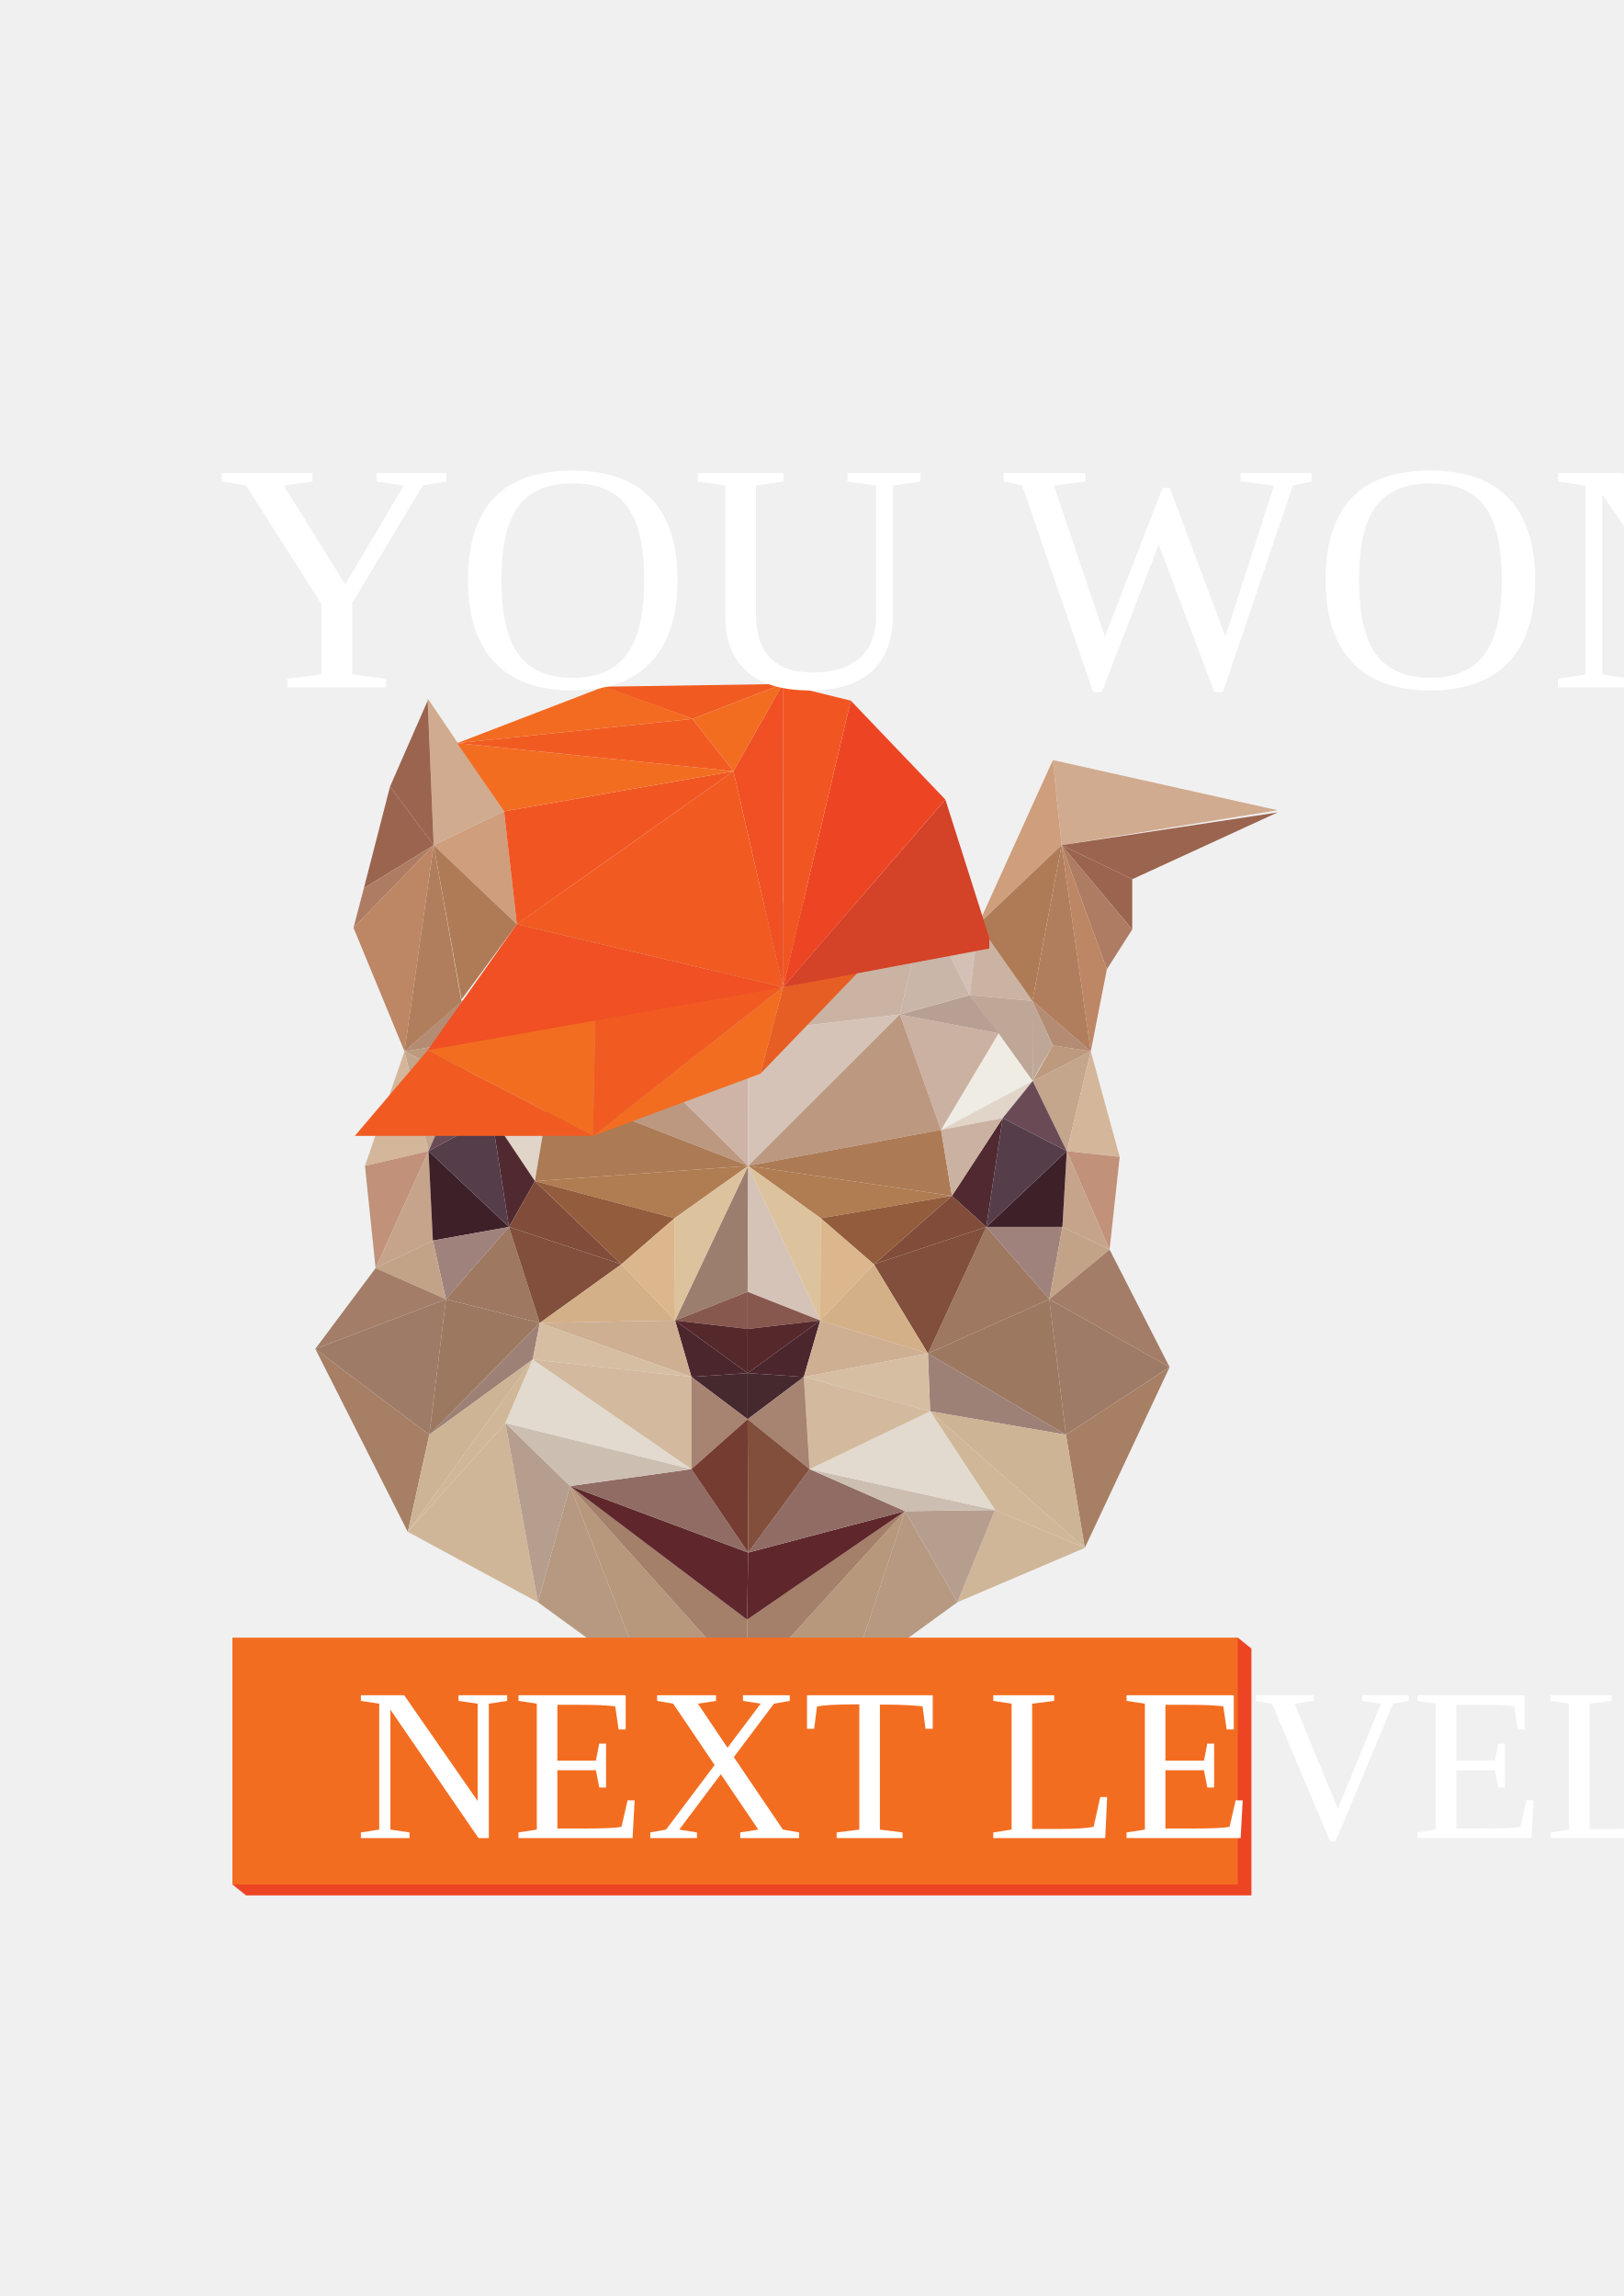
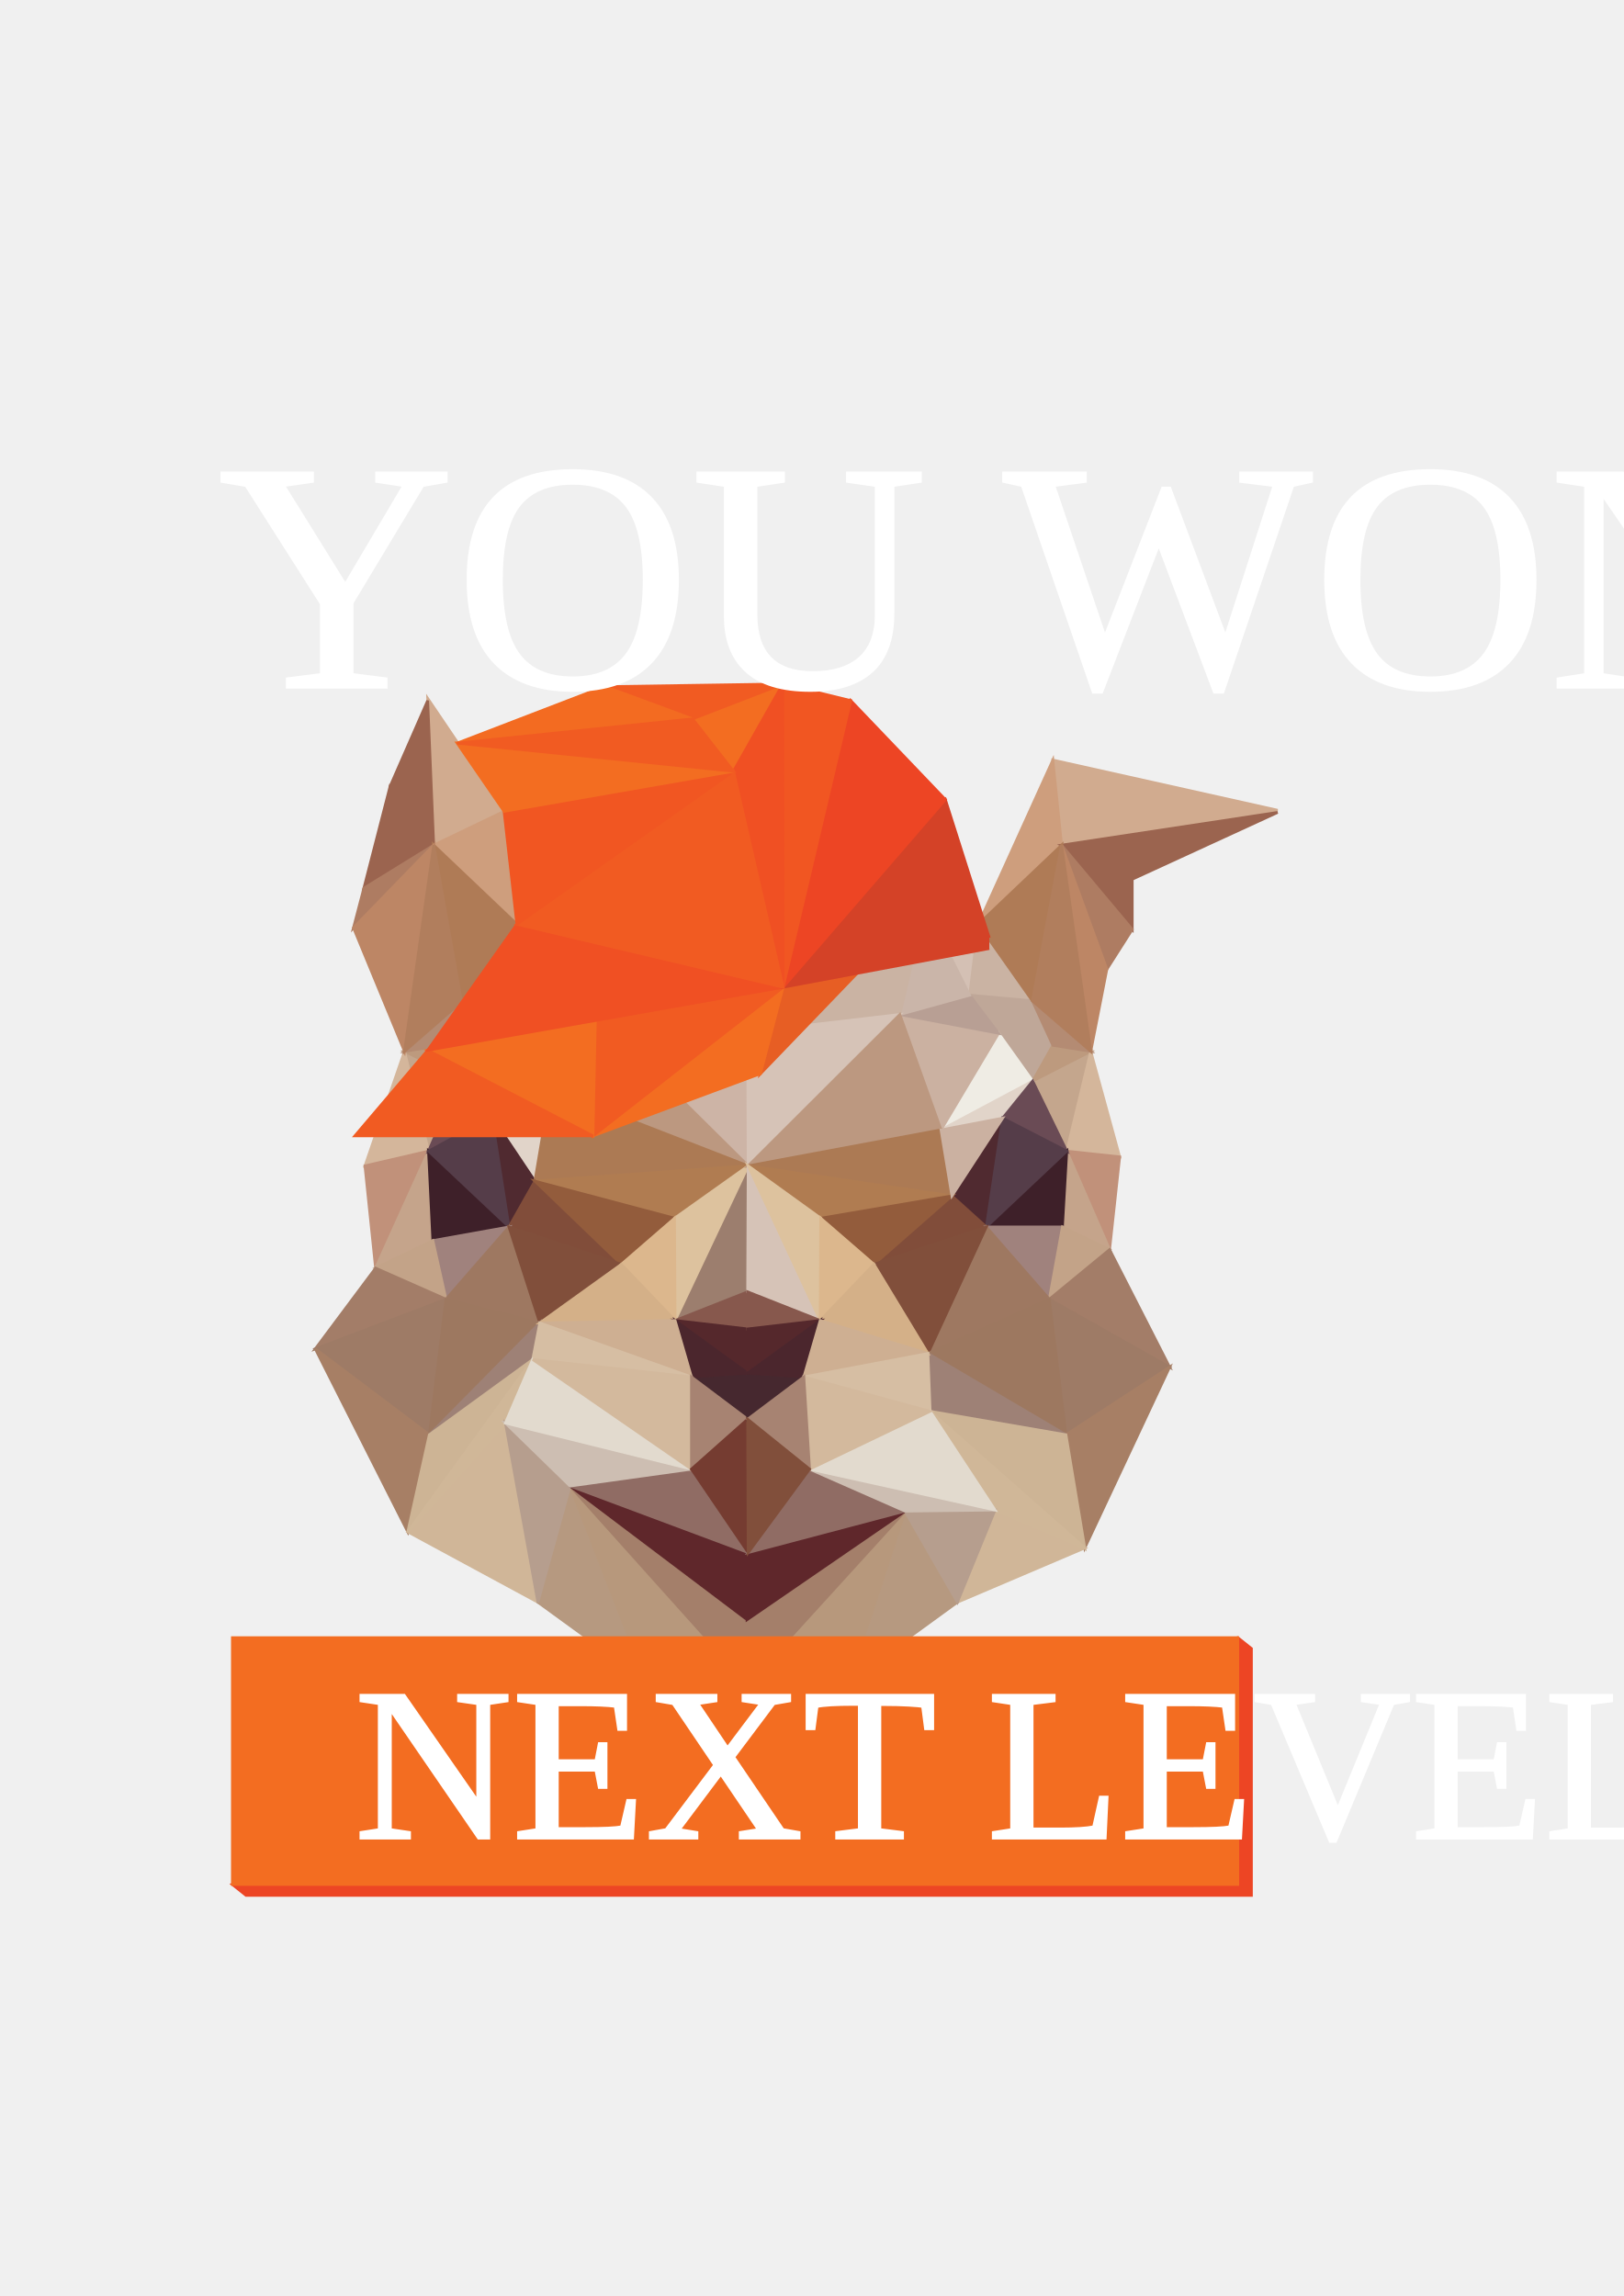
<svg xmlns="http://www.w3.org/2000/svg" width="100%" height="100%" viewBox="0 0 595.3 841.9">
-   <path fill-rule="evenodd" clip-rule="evenodd" fill="#E2CAB4" d="M187.5 316.7l2 22.2 19.5-6.6z" />
-   <path fill-rule="evenodd" clip-rule="evenodd" fill="#C5B1A7" d="M242.2 328.4l31.9 50.1v-45.4z" />
-   <path fill-rule="evenodd" clip-rule="evenodd" fill="#E0CCC0" d="M242.2 328.4l-33.2 3.9 65.1 46.2z" />
-   <path fill-rule="evenodd" clip-rule="evenodd" fill="#D4C0B4" d="M189.5 338.9l3.2 26 16.3-32.6z" />
-   <path fill-rule="evenodd" clip-rule="evenodd" fill="#CAB3A3" d="M189.5 338.9L170 367.3l22.7-2.4z" />
-   <path fill-rule="evenodd" clip-rule="evenodd" fill="#BFA798" d="M170 367.3l-1.3 28.2 24-30.6z" />
-   <path fill-rule="evenodd" clip-rule="evenodd" fill="#BFA798" d="M168.7 395.6c0-.1 0-.1 0 0 0-.1 0-.1 0 0zm-6.5-12.3s5 8.6 6.5 12.2l1.3-28.2-7.8 16zm6.7 12.6s0-.1-.1-.1c0 0 0 .1.1.1z" />
-   <path fill-rule="evenodd" clip-rule="evenodd" fill="#C4A68D" d="M148.3 385.5l8.8 36.6 11.6-26.6z" />
-   <path fill-rule="evenodd" clip-rule="evenodd" fill="#BD9A7E" d="M162.2 383.3l-13.9 2.2 20.4 10z" />
-   <path fill-rule="evenodd" clip-rule="evenodd" fill="#D4B69B" d="M148.3 385.5l-14.5 42 23.3-5.4z" />
-   <path fill-rule="evenodd" clip-rule="evenodd" fill="#C1917A" d="M133.8 427.5l3.9 37.5 19.4-42.9z" />
-   <path fill-rule="evenodd" clip-rule="evenodd" fill="#C5A48B" d="M157.1 422.1L137.7 465l21-10.1z" />
-   <path fill-rule="evenodd" clip-rule="evenodd" fill="#EFECE4" d="M182.1 378.9l-13.4 16.6 33.1 3.8z" />
-   <path fill-rule="evenodd" clip-rule="evenodd" fill="#E1D4C9" d="M168.7 395.5l27.4 37.6 5.7-33.8z" />
-   <path fill-rule="evenodd" clip-rule="evenodd" fill="#502A30" d="M180.3 409.5l6.3 40.4 9.5-16.8z" />
-   <path fill-rule="evenodd" clip-rule="evenodd" fill="#6A4B55" d="M168.7 395.5l-11.6 26.6 23.2-12.6z" />
-   <path fill-rule="evenodd" clip-rule="evenodd" fill="#3E2029" d="M157.1 422.1l1.6 32.8 27.9-5z" />
-   <path fill-rule="evenodd" clip-rule="evenodd" fill="#553D49" d="M180.3 409.5l-23.2 12.6 29.5 27.8z" />
-   <path fill-rule="evenodd" clip-rule="evenodd" fill="#CBB1A1" d="M182.1 378.9l19.7 20.4 16.5-27.3z" />
-   <path fill-rule="evenodd" clip-rule="evenodd" fill="#B89F94" d="M192.7 364.9l-10.6 14 36.2-6.9z" />
-   <path fill-rule="evenodd" clip-rule="evenodd" fill="#CAB5A9" d="M209 332.3l-16.3 32.6 25.6 7.1z" />
-   <path fill-rule="evenodd" clip-rule="evenodd" fill="#D6C3B7" d="M209 332.3l9.3 39.7 55.8 6.5z" />
-   <path fill-rule="evenodd" clip-rule="evenodd" fill="#CDB4A6" d="M274.1 378.5l-55.8-6.5 56 55.5z" />
-   <path fill-rule="evenodd" clip-rule="evenodd" fill="#BC9880" d="M218.3 372l-16.5 27.3 72.5 28.2z" />
-   <path fill-rule="evenodd" clip-rule="evenodd" fill="#AC7A54" d="M201.8 399.3l-5.7 33.8 78.2-5.6z" />
-   <path fill-rule="evenodd" clip-rule="evenodd" fill="#814D3A" d="M196.1 433.1l-9.5 16.8 41.2 13.7z" />
-   <path fill-rule="evenodd" clip-rule="evenodd" fill="#B07C51" d="M196.1 433.1l51.2 13.6 27-19.2z" />
-   <path fill-rule="evenodd" clip-rule="evenodd" fill="#935C3C" d="M196.1 433.1l31.7 30.5 19.5-16.9z" />
-   <path fill-rule="evenodd" clip-rule="evenodd" fill="#A0827D" d="M158.7 454.9l4.8 21.5 23.1-26.5z" />
-   <path fill-rule="evenodd" clip-rule="evenodd" fill="#C3A388" d="M158.7 454.9l-21 10.1 25.8 11.4z" />
-   <path fill-rule="evenodd" clip-rule="evenodd" fill="#A37D68" d="M137.7 465l-22.1 29.6 47.9-18.2z" />
-   <path fill-rule="evenodd" clip-rule="evenodd" fill="#9E7861" d="M186.6 449.9l-23.1 26.5 34.4 8.7z" />
-   <path fill-rule="evenodd" clip-rule="evenodd" fill="#814F3B" d="M186.6 449.9l11.3 35.2 29.9-21.5z" />
-   <path fill-rule="evenodd" clip-rule="evenodd" fill="#9E7B66" d="M115.6 494.6l41.8 31.5 6.1-49.7z" />
-   <path fill-rule="evenodd" clip-rule="evenodd" fill="#9D7860" d="M163.5 476.4l-6.1 49.7 40.5-41z" />
-   <path fill-rule="evenodd" clip-rule="evenodd" fill="#A77F65" d="M115.6 494.6l33.9 67.1 7.9-35.6z" />
-   <path fill-rule="evenodd" clip-rule="evenodd" fill="#9E8176" d="M157.4 526.1l37.9-27.6 2.6-13.4z" />
-   <path fill-rule="evenodd" clip-rule="evenodd" fill="#CDB495" d="M157.4 526.1l-7.9 35.6 45.8-63.2z" />
-   <path fill-rule="evenodd" clip-rule="evenodd" fill="#D0B698" d="M185.3 521.8l-35.8 39.9 47.7 25.8z" />
-   <path fill-rule="evenodd" clip-rule="evenodd" fill="#D0B798" d="M149.5 561.7l35.8-39.9 10-23.3z" />
-   <path fill-rule="evenodd" clip-rule="evenodd" fill="#B69980" d="M209 544.9l-11.8 42.6 39.6 28.8z" />
-   <path fill-rule="evenodd" clip-rule="evenodd" fill="#B7987C" d="M209 544.9l27.8 71.4 37.3 1.2z" />
-   <path fill-rule="evenodd" clip-rule="evenodd" fill="#A47F6A" d="M273.9 593.9l-64.9-49 65.1 72.6z" />
-   <path fill-rule="evenodd" clip-rule="evenodd" fill="#B69E8E" d="M185.3 521.8l11.9 65.7 11.8-42.6z" />
-   <path fill-rule="evenodd" clip-rule="evenodd" fill="#9C7E6E" d="M247.5 484.2l26.6-10.5.2-46.2z" />
-   <path fill-rule="evenodd" clip-rule="evenodd" fill="#DDC29E" d="M247.3 446.7l.2 37.5 26.8-56.7z" />
-   <path fill-rule="evenodd" clip-rule="evenodd" fill="#DCB78D" d="M247.3 446.7l-19.5 16.9 19.7 20.6z" />
-   <path fill-rule="evenodd" clip-rule="evenodd" fill="#D4B088" d="M227.8 463.6l-29.9 21.5 49.6-.9z" />
-   <path fill-rule="evenodd" clip-rule="evenodd" fill="#87584D" d="M247.5 484.2l26.6 3.1v-13.6z" />
-   <path fill-rule="evenodd" clip-rule="evenodd" fill="#55282C" d="M247.5 484.2l26.6 19.3v-16.2z" />
-   <path fill-rule="evenodd" clip-rule="evenodd" fill="#46282F" d="M253.5 504.9l20.6 15.5v-16.9z" />
-   <path fill-rule="evenodd" clip-rule="evenodd" fill="#4B262D" d="M247.5 484.2l6 20.7 20.6-1.4z" />
-   <path fill-rule="evenodd" clip-rule="evenodd" fill="#CEAF92" d="M247.5 484.2l-49.6.9 55.6 19.8z" />
-   <path fill-rule="evenodd" clip-rule="evenodd" fill="#D6BEA3" d="M197.9 485.1l-2.6 13.4 58.2 6.4z" />
-   <path fill-rule="evenodd" clip-rule="evenodd" fill="#5F272B" d="M209 544.9l64.9 49 .4-24.6z" />
-   <path fill-rule="evenodd" clip-rule="evenodd" fill="#906C64" d="M253.5 538.7l-44.5 6.2 65.3 24.4z" />
-   <path fill-rule="evenodd" clip-rule="evenodd" fill="#CDBEB2" d="M185.3 521.8l23.7 23.1 44.5-6.2z" />
-   <path fill-rule="evenodd" clip-rule="evenodd" fill="#E2DACE" d="M195.3 498.5l-10 23.3 68.2 16.9z" />
-   <path fill-rule="evenodd" clip-rule="evenodd" fill="#D3B99D" d="M195.3 498.5l58.2 40.2v-33.8z" />
-   <path fill-rule="evenodd" clip-rule="evenodd" fill="#A78372" d="M253.5 504.9v33.8l20.6-18.3z" />
-   <path fill-rule="evenodd" clip-rule="evenodd" fill="#753C31" d="M274.1 520.4l-20.6 18.3 20.8 30.6z" />
-   <path fill-rule="evenodd" clip-rule="evenodd" fill="#D1AB8F" d="M156.8 256.1l2.2 53.8 25.8-12.4z" />
-   <path fill-rule="evenodd" clip-rule="evenodd" fill="#CE9E7D" d="M184.8 297.5L159 309.9l30.5 29z" />
-   <path fill-rule="evenodd" clip-rule="evenodd" fill="#9B644F" d="M156.8 256.9L143 288.4l16 21.5z" />
-   <path fill-rule="evenodd" clip-rule="evenodd" fill="#9B644F" d="M143 288.4l-9.6 37.3 25.6-15.8z" />
-   <path fill-rule="evenodd" clip-rule="evenodd" fill="#AE7C62" d="M133.4 325.7l-3.8 14.5 29.4-30.3z" />
-   <path fill-rule="evenodd" clip-rule="evenodd" fill="#AF7B56" d="M159 309.9l10.2 56.6 20.3-27.6z" />
-   <path fill-rule="evenodd" clip-rule="evenodd" fill="#B48B73" d="M148.3 385.5l13.9-2.2 7.8-16.8z" />
-   <path fill-rule="evenodd" clip-rule="evenodd" fill="#BD8665" d="M129.6 340.2l18.7 45.3 10.7-75.6z" />
-   <path fill-rule="evenodd" clip-rule="evenodd" fill="#B17E5D" d="M159 309.9l-10.7 75.6 20.9-18.2z" />
+   <path fill-rule="evenodd" clip-rule="evenodd" fill="#E2CAB4" stroke-width="1" stroke="#E2CAB4" d="M187.5 316.7l2 22.2 19.5-6.6z" />
+   <path fill-rule="evenodd" clip-rule="evenodd" fill="#C5B1A7" stroke-width="1" stroke="#C5B1A7" d="M242.2 328.4l31.9 50.1v-45.4z" />
+   <path fill-rule="evenodd" clip-rule="evenodd" fill="#E0CCC0" stroke-width="1" stroke="#E0CCC0" d="M242.2 328.4l-33.2 3.9 65.1 46.2z" />
+   <path fill-rule="evenodd" clip-rule="evenodd" fill="#D4C0B4" stroke-width="1" stroke="#D4C0B4" d="M189.5 338.9l3.2 26 16.3-32.6z" />
+   <path fill-rule="evenodd" clip-rule="evenodd" fill="#CAB3A3" stroke-width="1" stroke="#CAB3A3" d="M189.5 338.9L170 367.3l22.7-2.4z" />
+   <path fill-rule="evenodd" clip-rule="evenodd" fill="#BFA798" stroke-width="1" stroke="#BFA798" d="M170 367.3l-1.3 28.2 24-30.6z" />
+   <path fill-rule="evenodd" clip-rule="evenodd" fill="#BFA798" stroke-width="1" stroke="#BFA798" d="M168.7 395.6c0-.1 0-.1 0 0 0-.1 0-.1 0 0zm-6.5-12.3s5 8.6 6.5 12.2l1.3-28.2-7.8 16zm6.7 12.6s0-.1-.1-.1c0 0 0 .1.1.1z" />
+   <path fill-rule="evenodd" clip-rule="evenodd" fill="#C4A68D" stroke-width="1" stroke="#C4A68D" d="M148.3 385.5l8.8 36.6 11.6-26.6z" />
+   <path fill-rule="evenodd" clip-rule="evenodd" fill="#BD9A7E" stroke-width="1" stroke="#BD9A7E" d="M162.2 383.3l-13.9 2.2 20.4 10z" />
+   <path fill-rule="evenodd" clip-rule="evenodd" fill="#D4B69B" stroke-width="1" stroke="#D4B69B" d="M148.3 385.5l-14.5 42 23.3-5.4z" />
+   <path fill-rule="evenodd" clip-rule="evenodd" fill="#C1917A" stroke-width="1" stroke="#C1917A" d="M133.8 427.5l3.9 37.5 19.4-42.9z" />
+   <path fill-rule="evenodd" clip-rule="evenodd" fill="#C5A48B" stroke-width="1" stroke="#C5A48B" d="M157.1 422.1L137.7 465l21-10.1z" />
+   <path fill-rule="evenodd" clip-rule="evenodd" fill="#EFECE4" stroke-width="1" stroke="#EFECE4" d="M182.1 378.9l-13.4 16.6 33.1 3.8z" />
+   <path fill-rule="evenodd" clip-rule="evenodd" fill="#E1D4C9" stroke-width="1" stroke="#E1D4C9" d="M168.7 395.5l27.4 37.6 5.7-33.8z" />
+   <path fill-rule="evenodd" clip-rule="evenodd" fill="#502A30" stroke-width="1" stroke="#502A30" d="M180.3 409.5l6.3 40.4 9.5-16.8z" />
+   <path fill-rule="evenodd" clip-rule="evenodd" fill="#6A4B55" stroke-width="1" stroke="#6A4B55" d="M168.7 395.5l-11.6 26.6 23.2-12.6z" />
+   <path fill-rule="evenodd" clip-rule="evenodd" fill="#3E2029" stroke-width="1" stroke="#3E2029" d="M157.1 422.1l1.6 32.8 27.9-5z" />
+   <path fill-rule="evenodd" clip-rule="evenodd" fill="#553D49" stroke-width="1" stroke="#553D49" d="M180.3 409.5l-23.2 12.6 29.5 27.8z" />
+   <path fill-rule="evenodd" clip-rule="evenodd" fill="#CBB1A1" stroke-width="1" stroke="#CBB1A1" d="M182.1 378.9l19.7 20.4 16.5-27.3z" />
+   <path fill-rule="evenodd" clip-rule="evenodd" fill="#B89F94" stroke-width="1" stroke="#B89F94" d="M192.7 364.9l-10.6 14 36.2-6.9z" />
+   <path fill-rule="evenodd" clip-rule="evenodd" fill="#CAB5A9" stroke-width="1" stroke="#CAB5A9" d="M209 332.3l-16.3 32.6 25.6 7.1z" />
+   <path fill-rule="evenodd" clip-rule="evenodd" fill="#D6C3B7" stroke-width="1" stroke="#D6C3B7" d="M209 332.3l9.3 39.7 55.8 6.5z" />
+   <path fill-rule="evenodd" clip-rule="evenodd" fill="#CDB4A6" stroke-width="1" stroke="#CDB4A6" d="M274.1 378.5l-55.8-6.5 56 55.5z" />
+   <path fill-rule="evenodd" clip-rule="evenodd" fill="#BC9880" stroke-width="1" stroke="#BC9880" d="M218.3 372l-16.5 27.3 72.5 28.2z" />
+   <path fill-rule="evenodd" clip-rule="evenodd" fill="#AC7A54" stroke-width="1" stroke="#AC7A54" d="M201.8 399.3l-5.7 33.8 78.2-5.6z" />
+   <path fill-rule="evenodd" clip-rule="evenodd" fill="#814D3A" stroke-width="1" stroke="#814D3A" d="M196.1 433.1l-9.5 16.8 41.2 13.7z" />
+   <path fill-rule="evenodd" clip-rule="evenodd" fill="#B07C51" stroke-width="1" stroke="#B07C51" d="M196.1 433.1l51.2 13.6 27-19.2z" />
+   <path fill-rule="evenodd" clip-rule="evenodd" fill="#935C3C" stroke-width="1" stroke="#935C3C" d="M196.1 433.1l31.7 30.5 19.5-16.9z" />
+   <path fill-rule="evenodd" clip-rule="evenodd" fill="#A0827D" stroke-width="1" stroke="#A0827D" d="M158.7 454.9l4.8 21.5 23.1-26.5z" />
+   <path fill-rule="evenodd" clip-rule="evenodd" fill="#C3A388" stroke-width="1" stroke="#C3A388" d="M158.7 454.9l-21 10.1 25.8 11.4z" />
+   <path fill-rule="evenodd" clip-rule="evenodd" fill="#A37D68" stroke-width="1" stroke="#A37D68" d="M137.7 465l-22.1 29.6 47.9-18.2z" />
+   <path fill-rule="evenodd" clip-rule="evenodd" fill="#9E7861" stroke-width="1" stroke="#9E7861" d="M186.6 449.9l-23.1 26.5 34.4 8.7z" />
+   <path fill-rule="evenodd" clip-rule="evenodd" fill="#814F3B" stroke-width="1" stroke="#814F3B" d="M186.6 449.9l11.3 35.2 29.9-21.5z" />
+   <path fill-rule="evenodd" clip-rule="evenodd" fill="#9E7B66" stroke-width="1" stroke="#9E7B66" d="M115.6 494.6l41.8 31.5 6.1-49.7z" />
+   <path fill-rule="evenodd" clip-rule="evenodd" fill="#9D7860" stroke-width="1" stroke="#9D7860" d="M163.5 476.4l-6.1 49.7 40.5-41z" />
+   <path fill-rule="evenodd" clip-rule="evenodd" fill="#A77F65" stroke-width="1" stroke="#A77F65" d="M115.6 494.6l33.9 67.1 7.9-35.6z" />
+   <path fill-rule="evenodd" clip-rule="evenodd" fill="#9E8176" stroke-width="1" stroke="#9E8176" d="M157.4 526.1l37.9-27.6 2.6-13.4z" />
+   <path fill-rule="evenodd" clip-rule="evenodd" fill="#CDB495" stroke-width="1" stroke="#CDB495" d="M157.4 526.1l-7.9 35.6 45.8-63.2z" />
+   <path fill-rule="evenodd" clip-rule="evenodd" fill="#D0B698" stroke-width="1" stroke="#D0B698" d="M185.3 521.8l-35.8 39.9 47.7 25.8z" />
+   <path fill-rule="evenodd" clip-rule="evenodd" fill="#D0B798" stroke-width="1" stroke="#D0B798" d="M149.5 561.7l35.8-39.9 10-23.3z" />
+   <path fill-rule="evenodd" clip-rule="evenodd" fill="#B69980" stroke-width="1" stroke="#B69980" d="M209 544.9l-11.8 42.6 39.6 28.8z" />
+   <path fill-rule="evenodd" clip-rule="evenodd" fill="#B7987C" stroke-width="1" stroke="#B7987C" d="M209 544.9l27.8 71.4 37.3 1.2z" />
+   <path fill-rule="evenodd" clip-rule="evenodd" fill="#A47F6A" stroke-width="1" stroke="#A47F6A" d="M273.9 593.9l-64.9-49 65.1 72.6z" />
+   <path fill-rule="evenodd" clip-rule="evenodd" fill="#B69E8E" stroke-width="1" stroke="#B69E8E" d="M185.3 521.8l11.9 65.7 11.8-42.6z" />
+   <path fill-rule="evenodd" clip-rule="evenodd" fill="#9C7E6E" stroke-width="1" stroke="#9C7E6E" d="M247.5 484.2l26.6-10.5.2-46.2z" />
+   <path fill-rule="evenodd" clip-rule="evenodd" fill="#DDC29E" stroke-width="1" stroke="#DDC29E" d="M247.3 446.7l.2 37.5 26.8-56.7z" />
+   <path fill-rule="evenodd" clip-rule="evenodd" fill="#DCB78D" stroke-width="1" stroke="#DCB78D" d="M247.3 446.7l-19.5 16.9 19.7 20.6z" />
+   <path fill-rule="evenodd" clip-rule="evenodd" fill="#D4B088" stroke-width="1" stroke="#D4B088" d="M227.8 463.6l-29.9 21.5 49.6-.9z" />
+   <path fill-rule="evenodd" clip-rule="evenodd" fill="#87584D" stroke-width="1" stroke="#87584D" d="M247.5 484.2l26.6 3.1v-13.6z" />
+   <path fill-rule="evenodd" clip-rule="evenodd" fill="#55282C" stroke-width="1" stroke="#55282C" d="M247.5 484.2l26.6 19.3v-16.2z" />
+   <path fill-rule="evenodd" clip-rule="evenodd" fill="#46282F" stroke-width="1" stroke="#46282F" d="M253.5 504.9l20.6 15.5v-16.9z" />
+   <path fill-rule="evenodd" clip-rule="evenodd" fill="#4B262D" stroke-width="1" stroke="#4B262D" d="M247.5 484.2l6 20.7 20.6-1.4z" />
+   <path fill-rule="evenodd" clip-rule="evenodd" fill="#CEAF92" stroke-width="1" stroke="#CEAF92" d="M247.5 484.2l-49.6.9 55.6 19.8z" />
+   <path fill-rule="evenodd" clip-rule="evenodd" fill="#D6BEA3" stroke-width="1" stroke="#D6BEA3" d="M197.9 485.1l-2.6 13.4 58.2 6.4z" />
+   <path fill-rule="evenodd" clip-rule="evenodd" fill="#5F272B" stroke-width="1" stroke="#5F272B" d="M209 544.9l64.9 49 .4-24.6z" />
+   <path fill-rule="evenodd" clip-rule="evenodd" fill="#906C64" stroke-width="1" stroke="#906C64" d="M253.5 538.7l-44.5 6.2 65.3 24.4z" />
+   <path fill-rule="evenodd" clip-rule="evenodd" fill="#CDBEB2" stroke-width="1" stroke="#CDBEB2" d="M185.3 521.8l23.7 23.1 44.5-6.2z" />
+   <path fill-rule="evenodd" clip-rule="evenodd" fill="#E2DACE" stroke-width="1" stroke="#E2DACE" d="M195.3 498.5l-10 23.3 68.2 16.9z" />
+   <path fill-rule="evenodd" clip-rule="evenodd" fill="#D3B99D" stroke-width="1" stroke="#D3B99D" d="M195.3 498.5l58.2 40.2v-33.8z" />
+   <path fill-rule="evenodd" clip-rule="evenodd" fill="#A78372" stroke-width="1" stroke="#A78372" d="M253.5 504.9v33.8l20.6-18.3z" />
+   <path fill-rule="evenodd" clip-rule="evenodd" fill="#753C31" stroke-width="1" stroke="#753C31" d="M274.1 520.4l-20.6 18.3 20.8 30.6z" />
+   <path fill-rule="evenodd" clip-rule="evenodd" fill="#D1AB8F" stroke-width="1" stroke="#D1AB8F" d="M156.8 256.1l2.2 53.8 25.8-12.4z" />
+   <path fill-rule="evenodd" clip-rule="evenodd" fill="#CE9E7D" stroke-width="1" stroke="#CE9E7D" d="M184.8 297.5L159 309.9l30.5 29z" />
+   <path fill-rule="evenodd" clip-rule="evenodd" fill="#9B644F" stroke-width="1" stroke="#9B644F" d="M156.8 256.9L143 288.4l16 21.5z" />
+   <path fill-rule="evenodd" clip-rule="evenodd" fill="#9B644F" stroke-width="1" stroke="#9B644F" d="M143 288.4l-9.6 37.3 25.6-15.8z" />
+   <path fill-rule="evenodd" clip-rule="evenodd" fill="#AE7C62" stroke-width="1" stroke="#AE7C62" d="M133.4 325.7l-3.8 14.5 29.4-30.3z" />
+   <path fill-rule="evenodd" clip-rule="evenodd" fill="#AF7B56" stroke-width="1" stroke="#AF7B56" d="M159 309.9l10.2 56.6 20.3-27.6z" />
+   <path fill-rule="evenodd" clip-rule="evenodd" fill="#B48B73" stroke-width="1" stroke="#B48B73" d="M148.3 385.5l13.9-2.2 7.8-16.8z" />
+   <path fill-rule="evenodd" clip-rule="evenodd" fill="#BD8665" stroke-width="1" stroke="#BD8665" d="M129.6 340.2l18.7 45.3 10.7-75.6z" />
+   <path fill-rule="evenodd" clip-rule="evenodd" fill="#B17E5D" stroke-width="1" stroke="#B17E5D" d="M159 309.9l-10.7 75.6 20.9-18.2z" />
  <g>
-     <path fill-rule="evenodd" clip-rule="evenodd" fill="#C5B1A7" d="M274.1 333.1v45.4l31.9-50.1z" />
-     <path fill-rule="evenodd" clip-rule="evenodd" fill="#E0CCC0" d="M306 328.4l-31.9 50.1 65.1-46.2z" />
-     <path fill-rule="evenodd" clip-rule="evenodd" fill="#D4C0B4" d="M339.2 332.3l16.3 32.6 3.2-26z" />
-     <path fill-rule="evenodd" clip-rule="evenodd" fill="#CAB3A3" d="M358.7 338.9l-3.2 26 23 2.1z" />
-     <path fill-rule="evenodd" clip-rule="evenodd" fill="#BFA798" d="M378.5 367l-23-2.1 23.1 31.5z" />
-     <path fill-rule="evenodd" clip-rule="evenodd" fill="#BFA798" d="M378.6 396.4c0 .1 0 .1-.1.2 0-.1.1-.2.1-.2zm-.1-29.4l.1 29.4c1.5-3.5 7.4-13 7.4-13l-7.5-16.4z" />
-     <path fill-rule="evenodd" clip-rule="evenodd" fill="#C4A68D" d="M378.6 396.4l12.5 25.7 8.8-36.6z" />
-     <path fill-rule="evenodd" clip-rule="evenodd" fill="#BD9A7E" d="M386 383.3l-7.4 13.1 21.3-10.9z" />
-     <path fill-rule="evenodd" clip-rule="evenodd" fill="#D4B69B" d="M399.9 385.5l-8.8 36.6 19.4 2.1z" />
-     <path fill-rule="evenodd" clip-rule="evenodd" fill="#C1917A" d="M391.1 422.1l15.7 36.1 3.7-34z" />
-     <path fill-rule="evenodd" clip-rule="evenodd" fill="#C5A48B" d="M391.1 422.1l-1.6 27.8 17.3 8.3z" />
-     <path fill-rule="evenodd" clip-rule="evenodd" fill="#EFECE4" d="M366.1 378.9L345 414.3l33.6-17.9z" />
-     <path fill-rule="evenodd" clip-rule="evenodd" fill="#E1D4C9" d="M345 414.3l22.6-4.3 11-13.6z" />
-     <path fill-rule="evenodd" clip-rule="evenodd" fill="#502A30" d="M349 438.5l12.6 11.4 6-39.9z" />
-     <path fill-rule="evenodd" clip-rule="evenodd" fill="#6A4B55" d="M378.6 396.4l-11 13.6 23.5 12.1z" />
-     <path fill-rule="evenodd" clip-rule="evenodd" fill="#3E2029" d="M361.6 449.9h27.9l1.6-27.8z" />
-     <path fill-rule="evenodd" clip-rule="evenodd" fill="#553D49" d="M367.6 410l-6 39.9 29.5-27.8z" />
-     <path fill-rule="evenodd" clip-rule="evenodd" fill="#CBB1A1" d="M329.9 372l15.1 42.3 21.1-35.4z" />
-     <path fill-rule="evenodd" clip-rule="evenodd" fill="#B89F94" d="M355.5 364.9l-25.6 7.1 36.2 6.9z" />
-     <path fill-rule="evenodd" clip-rule="evenodd" fill="#CAB5A9" d="M339.2 332.3l-9.3 39.7 25.6-7.1z" />
-     <path fill-rule="evenodd" clip-rule="evenodd" fill="#CAB3A3" d="M274.1 378.5l55.8-6.5 9.3-39.7z" />
-     <path fill-rule="evenodd" clip-rule="evenodd" fill="#D6C3B7" d="M274.1 378.5l.2 49 55.6-55.5z" />
-     <path fill-rule="evenodd" clip-rule="evenodd" fill="#BC9880" d="M329.9 372l-55.6 55.5 70.7-13.2z" />
-     <path fill-rule="evenodd" clip-rule="evenodd" fill="#AC7A54" d="M345 414.3l-70.7 13.2 74.7 11z" />
-     <path fill-rule="evenodd" clip-rule="evenodd" fill="#814D3A" d="M349 438.5l-28.6 25.1 41.2-13.7z" />
-     <path fill-rule="evenodd" clip-rule="evenodd" fill="#B07C51" d="M274.3 427.5l26.6 19.2 48.1-8.2z" />
-     <path fill-rule="evenodd" clip-rule="evenodd" fill="#935C3C" d="M300.9 446.7l19.5 16.9 28.6-25.1z" />
-     <path fill-rule="evenodd" clip-rule="evenodd" fill="#A0827D" d="M361.6 449.9l23.1 26.5 4.8-26.5z" />
-     <path fill-rule="evenodd" clip-rule="evenodd" fill="#C3A388" d="M389.5 449.9l-4.8 26.5 22.1-18.2z" />
-     <path fill-rule="evenodd" clip-rule="evenodd" fill="#A37D68" d="M406.8 458.2l-22.1 18.2 44.1 24.9z" />
-     <path fill-rule="evenodd" clip-rule="evenodd" fill="#9E7861" d="M361.6 449.9l-21.4 46.4 44.5-19.9z" />
-     <path fill-rule="evenodd" clip-rule="evenodd" fill="#814F3B" d="M320.4 463.6l19.8 32.7 21.4-46.4z" />
-     <path fill-rule="evenodd" clip-rule="evenodd" fill="#9E7B66" d="M384.7 476.4l6.1 49.7 38-24.8z" />
-     <path fill-rule="evenodd" clip-rule="evenodd" fill="#9D7860" d="M384.7 476.4l-44.5 19.9 50.6 29.8z" />
-     <path fill-rule="evenodd" clip-rule="evenodd" fill="#A77F65" d="M390.8 526.1l6.9 41.5 31.1-66.3z" />
-     <path fill-rule="evenodd" clip-rule="evenodd" fill="#9E8176" d="M340.2 496.3l.8 21.2 49.8 8.6z" />
-     <path fill-rule="evenodd" clip-rule="evenodd" fill="#CDB495" d="M390.8 526.1l-49.8-8.6 56.7 50.1z" />
-     <path fill-rule="evenodd" clip-rule="evenodd" fill="#D0B698" d="M364.8 553.7L351 587.5l46.7-19.9z" />
-     <path fill-rule="evenodd" clip-rule="evenodd" fill="#D0B798" d="M341 517.5l23.8 36.2 32.9 13.9z" />
-     <path fill-rule="evenodd" clip-rule="evenodd" fill="#B69980" d="M331.8 554.1l-20.4 62.2 39.6-28.8z" />
-     <path fill-rule="evenodd" clip-rule="evenodd" fill="#B7987C" d="M274.1 617.5l37.3-1.2 20.4-62.2z" />
-     <path fill-rule="evenodd" clip-rule="evenodd" fill="#A47F6A" d="M273.9 593.9l.2 23.6 57.7-63.4z" />
-     <path fill-rule="evenodd" clip-rule="evenodd" fill="#B69E8E" d="M331.8 554.1l19.2 33.4 13.8-33.8z" />
-     <path fill-rule="evenodd" clip-rule="evenodd" fill="#D6C3B7" d="M274.3 427.5l-.2 46.2 26.6 10.5z" />
-     <path fill-rule="evenodd" clip-rule="evenodd" fill="#DDC29E" d="M274.3 427.5l26.4 56.7.2-37.5z" />
-     <path fill-rule="evenodd" clip-rule="evenodd" fill="#DCB78D" d="M300.9 446.7l-.2 37.5 19.7-20.6z" />
-     <path fill-rule="evenodd" clip-rule="evenodd" fill="#D4B088" d="M320.4 463.6l-19.7 20.6 39.5 12.1z" />
-     <path fill-rule="evenodd" clip-rule="evenodd" fill="#87584D" d="M274.1 473.7v13.6l26.6-3.1z" />
-     <path fill-rule="evenodd" clip-rule="evenodd" fill="#55282C" d="M274.1 487.3v16.2l26.6-19.3z" />
-     <path fill-rule="evenodd" clip-rule="evenodd" fill="#46282F" d="M274.1 503.5v16.9l20.6-15.5z" />
-     <path fill-rule="evenodd" clip-rule="evenodd" fill="#4B262D" d="M274.1 503.5l20.6 1.4 6-20.7z" />
-     <path fill-rule="evenodd" clip-rule="evenodd" fill="#CEAF92" d="M300.7 484.2l-6 20.7 45.5-8.6z" />
-     <path fill-rule="evenodd" clip-rule="evenodd" fill="#D6BEA3" d="M340.2 496.3l-45.5 8.6 46.3 12.6z" />
-     <path fill-rule="evenodd" clip-rule="evenodd" fill="#5F272B" d="M274.3 569.3l-.4 24.6 57.9-39.8z" />
-     <path fill-rule="evenodd" clip-rule="evenodd" fill="#906C64" d="M296.8 538.7l-22.5 30.6 57.5-15.2z" />
-     <path fill-rule="evenodd" clip-rule="evenodd" fill="#CDBEB2" d="M296.8 538.7l35 15.4 33-.4z" />
-     <path fill-rule="evenodd" clip-rule="evenodd" fill="#E2DACE" d="M341 517.5l-44.2 21.2 68 15z" />
-     <path fill-rule="evenodd" clip-rule="evenodd" fill="#D3B99D" d="M294.7 504.9l2.1 33.8 44.2-21.2z" />
-     <path fill-rule="evenodd" clip-rule="evenodd" fill="#A78372" d="M294.7 504.9l-20.6 15.5 22.7 18.3z" />
-     <path fill-rule="evenodd" clip-rule="evenodd" fill="#814F3B" d="M274.1 520.4l.2 48.9 22.5-30.6z" />
-     <path fill-rule="evenodd" clip-rule="evenodd" fill="#D1AB8F" d="M386 278.7l3.2 31.2 79.2-12.8z" />
-     <path fill-rule="evenodd" clip-rule="evenodd" fill="#CE9E7D" d="M386 278.7l-27.3 60.2 30.5-29z" />
-     <path fill-rule="evenodd" clip-rule="evenodd" fill="#9B644F" d="M389.2 309.9l25.9 12.5 53.3-24.5z" />
-     <path fill-rule="evenodd" clip-rule="evenodd" fill="#9B644F" d="M389.2 309.9l25.9 30.9v-18.4z" />
-     <path fill-rule="evenodd" clip-rule="evenodd" fill="#AE7C62" d="M389.2 309.9l16.6 45.5 9.3-14.6z" />
-     <path fill-rule="evenodd" clip-rule="evenodd" fill="#AF7B56" d="M358.7 338.9l19.8 28.1 10.7-57.1z" />
-     <path fill-rule="evenodd" clip-rule="evenodd" fill="#B48B73" d="M378.5 367l7.5 16.3 13.9 2.2z" />
-     <path fill-rule="evenodd" clip-rule="evenodd" fill="#BD8665" d="M389.2 309.9l10.7 75.6 5.9-30.1z" />
-     <path fill-rule="evenodd" clip-rule="evenodd" fill="#B17E5D" d="M389.2 309.9L378.5 367l21.4 18.5z" />
-     <path fill-rule="evenodd" clip-rule="evenodd" fill="#CBB1A1" d="M345 414.3l4 24.2 18.6-28.5z" />
+     <path fill-rule="evenodd" clip-rule="evenodd" fill="#C5B1A7" stroke-width="1" stroke="#C5B1A7" d="M274.1 333.1v45.4l31.9-50.1z" />
+     <path fill-rule="evenodd" clip-rule="evenodd" fill="#E0CCC0" stroke-width="1" stroke="#E0CCC0" d="M306 328.4l-31.9 50.1 65.1-46.2z" />
+     <path fill-rule="evenodd" clip-rule="evenodd" fill="#D4C0B4" stroke-width="1" stroke="#D4C0B4" d="M339.2 332.3l16.3 32.6 3.2-26z" />
+     <path fill-rule="evenodd" clip-rule="evenodd" fill="#CAB3A3" stroke-width="1" stroke="#CAB3A3" d="M358.7 338.9l-3.2 26 23 2.1z" />
+     <path fill-rule="evenodd" clip-rule="evenodd" fill="#BFA798" stroke-width="1" stroke="#BFA798" d="M378.5 367l-23-2.1 23.1 31.5z" />
+     <path fill-rule="evenodd" clip-rule="evenodd" fill="#BFA798" stroke-width="1" stroke="#BFA798" d="M378.6 396.4c0 .1 0 .1-.1.2 0-.1.1-.2.1-.2zm-.1-29.4l.1 29.4c1.5-3.5 7.4-13 7.4-13l-7.5-16.4z" />
+     <path fill-rule="evenodd" clip-rule="evenodd" fill="#C4A68D" stroke-width="1" stroke="#C4A68D" d="M378.6 396.4l12.5 25.7 8.8-36.6z" />
+     <path fill-rule="evenodd" clip-rule="evenodd" fill="#BD9A7E" stroke-width="1" stroke="#BD9A7E" d="M386 383.3l-7.4 13.1 21.3-10.9z" />
+     <path fill-rule="evenodd" clip-rule="evenodd" fill="#D4B69B" stroke-width="1" stroke="#D4B69B" d="M399.9 385.5l-8.8 36.6 19.4 2.1z" />
+     <path fill-rule="evenodd" clip-rule="evenodd" fill="#C1917A" stroke-width="1" stroke="#C1917A" d="M391.1 422.1l15.7 36.1 3.7-34z" />
+     <path fill-rule="evenodd" clip-rule="evenodd" fill="#C5A48B" stroke-width="1" stroke="#C5A48B" d="M391.1 422.1l-1.6 27.8 17.3 8.3z" />
+     <path fill-rule="evenodd" clip-rule="evenodd" fill="#EFECE4" stroke-width="1" stroke="#EFECE4" d="M366.1 378.9L345 414.3l33.6-17.9z" />
+     <path fill-rule="evenodd" clip-rule="evenodd" fill="#E1D4C9" stroke-width="1" stroke="#E1D4C9" d="M345 414.3l22.6-4.3 11-13.6z" />
+     <path fill-rule="evenodd" clip-rule="evenodd" fill="#502A30" stroke-width="1" stroke="#502A30" d="M349 438.5l12.6 11.4 6-39.9z" />
+     <path fill-rule="evenodd" clip-rule="evenodd" fill="#6A4B55" stroke-width="1" stroke="#6A4B55" d="M378.6 396.4l-11 13.6 23.5 12.1z" />
+     <path fill-rule="evenodd" clip-rule="evenodd" fill="#3E2029" stroke-width="1" stroke="#3E2029" d="M361.6 449.9h27.9l1.6-27.8z" />
+     <path fill-rule="evenodd" clip-rule="evenodd" fill="#553D49" stroke-width="1" stroke="#553D49" d="M367.6 410l-6 39.9 29.5-27.8z" />
+     <path fill-rule="evenodd" clip-rule="evenodd" fill="#CBB1A1" stroke-width="1" stroke="#CBB1A1" d="M329.9 372l15.1 42.3 21.1-35.4z" />
+     <path fill-rule="evenodd" clip-rule="evenodd" fill="#B89F94" stroke-width="1" stroke="#B89F94" d="M355.5 364.9l-25.6 7.1 36.2 6.9z" />
+     <path fill-rule="evenodd" clip-rule="evenodd" fill="#CAB5A9" stroke-width="1" stroke="#CAB5A9" d="M339.2 332.3l-9.3 39.7 25.6-7.1z" />
+     <path fill-rule="evenodd" clip-rule="evenodd" fill="#CAB3A3" stroke-width="1" stroke="#CAB3A3" d="M274.1 378.5l55.8-6.5 9.3-39.7z" />
+     <path fill-rule="evenodd" clip-rule="evenodd" fill="#D6C3B7" stroke-width="1" stroke="#D6C3B7" d="M274.1 378.5l.2 49 55.6-55.5z" />
+     <path fill-rule="evenodd" clip-rule="evenodd" fill="#BC9880" stroke-width="1" stroke="#BC9880" d="M329.9 372l-55.6 55.5 70.7-13.2z" />
+     <path fill-rule="evenodd" clip-rule="evenodd" fill="#AC7A54" stroke-width="1" stroke="#AC7A54" d="M345 414.3l-70.7 13.2 74.7 11z" />
+     <path fill-rule="evenodd" clip-rule="evenodd" fill="#814D3A" stroke-width="1" stroke="#814D3A" d="M349 438.5l-28.6 25.1 41.2-13.7z" />
+     <path fill-rule="evenodd" clip-rule="evenodd" fill="#B07C51" stroke-width="1" stroke="#B07C51" d="M274.3 427.5l26.6 19.2 48.1-8.2z" />
+     <path fill-rule="evenodd" clip-rule="evenodd" fill="#935C3C" stroke-width="1" stroke="#935C3C" d="M300.9 446.7l19.5 16.9 28.6-25.1z" />
+     <path fill-rule="evenodd" clip-rule="evenodd" fill="#A0827D" stroke-width="1" stroke="#A0827D" d="M361.6 449.9l23.1 26.5 4.8-26.5z" />
+     <path fill-rule="evenodd" clip-rule="evenodd" fill="#C3A388" stroke-width="1" stroke="#C3A388" d="M389.5 449.9l-4.8 26.5 22.1-18.2z" />
+     <path fill-rule="evenodd" clip-rule="evenodd" fill="#A37D68" stroke-width="1" stroke="#A37D68" d="M406.8 458.2l-22.1 18.2 44.1 24.9z" />
+     <path fill-rule="evenodd" clip-rule="evenodd" fill="#9E7861" stroke-width="1" stroke="#9E7861" d="M361.6 449.9l-21.4 46.4 44.5-19.9z" />
+     <path fill-rule="evenodd" clip-rule="evenodd" fill="#814F3B" stroke-width="1" stroke="#814F3B" d="M320.4 463.6l19.8 32.7 21.4-46.4z" />
+     <path fill-rule="evenodd" clip-rule="evenodd" fill="#9E7B66" stroke-width="1" stroke="#9E7B66" d="M384.7 476.4l6.1 49.7 38-24.8z" />
+     <path fill-rule="evenodd" clip-rule="evenodd" fill="#9D7860" stroke-width="1" stroke="#9D7860" d="M384.7 476.4l-44.5 19.9 50.6 29.8z" />
+     <path fill-rule="evenodd" clip-rule="evenodd" fill="#A77F65" stroke-width="1" stroke="#A77F65" d="M390.8 526.1l6.9 41.5 31.1-66.3z" />
+     <path fill-rule="evenodd" clip-rule="evenodd" fill="#9E8176" stroke-width="1" stroke="#9E8176" d="M340.2 496.3l.8 21.2 49.8 8.6z" />
+     <path fill-rule="evenodd" clip-rule="evenodd" fill="#CDB495" stroke-width="1" stroke="#CDB495" d="M390.8 526.1l-49.8-8.6 56.7 50.1z" />
+     <path fill-rule="evenodd" clip-rule="evenodd" fill="#D0B698" stroke-width="1" stroke="#D0B698" d="M364.8 553.7L351 587.5l46.7-19.9z" />
+     <path fill-rule="evenodd" clip-rule="evenodd" fill="#D0B798" stroke-width="1" stroke="#D0B798" d="M341 517.5l23.8 36.2 32.9 13.9z" />
+     <path fill-rule="evenodd" clip-rule="evenodd" fill="#B69980" stroke-width="1" stroke="#B69980" d="M331.8 554.1l-20.4 62.2 39.6-28.8z" />
+     <path fill-rule="evenodd" clip-rule="evenodd" fill="#B7987C" stroke-width="1" stroke="#B7987C" d="M274.1 617.5l37.3-1.2 20.4-62.2z" />
+     <path fill-rule="evenodd" clip-rule="evenodd" fill="#A47F6A" stroke-width="1" stroke="#A47F6A" d="M273.9 593.9l.2 23.6 57.7-63.4z" />
+     <path fill-rule="evenodd" clip-rule="evenodd" fill="#B69E8E" stroke-width="1" stroke="#B69E8E" d="M331.8 554.1l19.2 33.4 13.8-33.8z" />
+     <path fill-rule="evenodd" clip-rule="evenodd" fill="#D6C3B7" stroke-width="1" stroke="#D6C3B7" d="M274.3 427.5l-.2 46.2 26.6 10.5z" />
+     <path fill-rule="evenodd" clip-rule="evenodd" fill="#DDC29E" stroke-width="1" stroke="#DDC29E" d="M274.3 427.5l26.4 56.7.2-37.5z" />
+     <path fill-rule="evenodd" clip-rule="evenodd" fill="#DCB78D" stroke-width="1" stroke="#DCB78D" d="M300.9 446.7l-.2 37.5 19.7-20.6z" />
+     <path fill-rule="evenodd" clip-rule="evenodd" fill="#D4B088" stroke-width="1" stroke="#D4B088" d="M320.4 463.6l-19.7 20.6 39.5 12.1z" />
+     <path fill-rule="evenodd" clip-rule="evenodd" fill="#87584D" stroke-width="1" stroke="#87584D" d="M274.1 473.7v13.6l26.6-3.1z" />
+     <path fill-rule="evenodd" clip-rule="evenodd" fill="#55282C" stroke-width="1" stroke="#55282C" d="M274.1 487.3v16.2l26.6-19.3z" />
+     <path fill-rule="evenodd" clip-rule="evenodd" fill="#46282F" stroke-width="1" stroke="#46282F" d="M274.1 503.5v16.9l20.6-15.5z" />
+     <path fill-rule="evenodd" clip-rule="evenodd" fill="#4B262D" stroke-width="1" stroke="#4B262D" d="M274.1 503.5l20.6 1.4 6-20.7z" />
+     <path fill-rule="evenodd" clip-rule="evenodd" fill="#CEAF92" stroke-width="1" stroke="#CEAF92" d="M300.7 484.2l-6 20.7 45.5-8.6z" />
+     <path fill-rule="evenodd" clip-rule="evenodd" fill="#D6BEA3" stroke-width="1" stroke="#D6BEA3" d="M340.2 496.3l-45.5 8.6 46.3 12.6z" />
+     <path fill-rule="evenodd" clip-rule="evenodd" fill="#5F272B" stroke-width="1" stroke="#5F272B" d="M274.3 569.3l-.4 24.6 57.9-39.8z" />
+     <path fill-rule="evenodd" clip-rule="evenodd" fill="#906C64" stroke-width="1" stroke="#906C64" d="M296.8 538.7l-22.5 30.6 57.5-15.2z" />
+     <path fill-rule="evenodd" clip-rule="evenodd" fill="#CDBEB2" stroke-width="1" stroke="#CDBEB2" d="M296.8 538.7l35 15.4 33-.4z" />
+     <path fill-rule="evenodd" clip-rule="evenodd" fill="#E2DACE" stroke-width="1" stroke="#E2DACE" d="M341 517.5l-44.2 21.2 68 15z" />
+     <path fill-rule="evenodd" clip-rule="evenodd" fill="#D3B99D" stroke-width="1" stroke="#D3B99D" d="M294.7 504.9l2.1 33.8 44.2-21.2z" />
+     <path fill-rule="evenodd" clip-rule="evenodd" fill="#A78372" stroke-width="1" stroke="#A78372" d="M294.7 504.9l-20.6 15.5 22.7 18.3z" />
+     <path fill-rule="evenodd" clip-rule="evenodd" fill="#814F3B" stroke-width="1" stroke="#814F3B" d="M274.1 520.4l.2 48.9 22.5-30.6z" />
+     <path fill-rule="evenodd" clip-rule="evenodd" fill="#D1AB8F" stroke-width="1" stroke="#D1AB8F" d="M386 278.7l3.2 31.2 79.2-12.8z" />
+     <path fill-rule="evenodd" clip-rule="evenodd" fill="#CE9E7D" stroke-width="1" stroke="#CE9E7D" d="M386 278.7l-27.3 60.2 30.5-29z" />
+     <path fill-rule="evenodd" clip-rule="evenodd" fill="#9B644F" stroke-width="1" stroke="#9B644F" d="M389.2 309.9l25.9 12.5 53.3-24.5z" />
+     <path fill-rule="evenodd" clip-rule="evenodd" fill="#9B644F" stroke-width="1" stroke="#9B644F" d="M389.2 309.9l25.9 30.9v-18.4z" />
+     <path fill-rule="evenodd" clip-rule="evenodd" fill="#AE7C62" stroke-width="1" stroke="#AE7C62" d="M389.2 309.9l16.6 45.5 9.3-14.6z" />
+     <path fill-rule="evenodd" clip-rule="evenodd" fill="#AF7B56" stroke-width="1" stroke="#AF7B56" d="M358.7 338.9l19.8 28.1 10.7-57.1z" />
+     <path fill-rule="evenodd" clip-rule="evenodd" fill="#B48B73" stroke-width="1" stroke="#B48B73" d="M378.5 367l7.5 16.3 13.9 2.2z" />
+     <path fill-rule="evenodd" clip-rule="evenodd" fill="#BD8665" stroke-width="1" stroke="#BD8665" d="M389.2 309.9l10.7 75.6 5.9-30.1z" />
+     <path fill-rule="evenodd" clip-rule="evenodd" fill="#B17E5D" stroke-width="1" stroke="#B17E5D" d="M389.2 309.9L378.5 367l21.4 18.5z" />
+     <path fill-rule="evenodd" clip-rule="evenodd" fill="#CBB1A1" stroke-width="1" stroke="#CBB1A1" d="M345 414.3l4 24.2 18.6-28.5z" />
  </g>
-   <path fill="#E75E24" d="M287.1 362l27.8-5.8-36.1 37.5 8.3-31.7" />
-   <path fill="#F36D21" d="M217.4 416.5l69.7-54.5-8.3 31.7z" />
-   <path fill="#F15B22" d="M217.4 416.5l.9-44.5 68.8-10z" />
-   <path fill="#F36D21" d="M218.3 372l-61.5 13.1 60.6 31.4.9-44.5" />
-   <path fill="#F15B22" d="M130.1 416.5l26.7-31.4 60.6 31.4z" />
-   <path fill="#D44227" d="M362.7 343.9l-16.1-50.7-59.5 68.8 75.6-14.2" />
-   <path fill="#ED4524" d="M311.9 256.9l34.7 36.3-59.5 68.8z" />
-   <path fill="#F15622" d="M287 250.8l.1 111.2 24.8-105.1z" />
-   <path fill="#F36D21" d="M253.9 263.6l15 19.2 18.1-32z" />
-   <path fill="#F15B22" d="M221.3 251.8l65.7-1-33.1 12.8z" />
-   <path fill="#F05023" d="M156.8 385.1l32.7-46.2 97.6 23.1-18.2-79.2 18.1-32 .1 111.2z" />
-   <path fill="#F15B22" d="M189.5 338.9l79.4-56.1 18.2 79.2z" />
-   <path fill="#F36B21" d="M167.6 272.5l54.1-20.8 32.2 11.9z" />
-   <path fill="#F15622" d="M189.5 338.9l-4.7-41.4 84.1-14.7z" />
-   <path fill="#F36D21" d="M167.6 272.5l101.3 10.3-84.1 14.7z" />
-   <path fill="#F15B22" d="M253.9 263.6l15 19.2-101.3-10.3z" />
+   <path fill="#E75E24" stroke-width="1" stroke="#E75E24" d="M287.1 362l27.8-5.8-36.1 37.5 8.3-31.7" />
+   <path fill="#F36D21" stroke-width="1" stroke="#F36D21" d="M217.4 416.5l69.7-54.5-8.3 31.7z" />
+   <path fill="#F15B22" stroke-width="1" stroke="#F15B22" d="M217.4 416.5l.9-44.5 68.8-10z" />
+   <path fill="#F36D21" stroke-width="1" stroke="#F36D21" d="M218.3 372l-61.5 13.1 60.6 31.4.9-44.5" />
+   <path fill="#F15B22" stroke-width="1" stroke="#F15B22" d="M130.1 416.5l26.7-31.4 60.6 31.4z" />
+   <path fill="#D44227" stroke-width="1" stroke="#D44227" d="M362.7 343.9l-16.1-50.7-59.5 68.8 75.6-14.2" />
+   <path fill="#ED4524" stroke-width="1" stroke="#ED4524" d="M311.9 256.9l34.7 36.3-59.5 68.8z" />
+   <path fill="#F15622" stroke-width="1" stroke="#F15622" d="M287 250.8l.1 111.2 24.8-105.1z" />
+   <path fill="#F36D21" stroke-width="1" stroke="#F36D21" d="M253.9 263.6l15 19.2 18.1-32z" />
+   <path fill="#F15B22" stroke-width="1" stroke="#F15B22" d="M221.3 251.8l65.7-1-33.1 12.8z" />
+   <path fill="#F05023" stroke-width="1" stroke="#F05023" d="M156.8 385.1l32.7-46.2 97.6 23.1-18.2-79.2 18.1-32 .1 111.2z" />
+   <path fill="#F15B22" stroke-width="1" stroke="#F15B22" d="M189.5 338.9l79.4-56.1 18.2 79.2z" />
+   <path fill="#F36B21" stroke-width="1" stroke="#F36B21" d="M167.6 272.5l54.1-20.8 32.2 11.9z" />
+   <path fill="#F15622" stroke-width="1" stroke="#F15622" d="M189.5 338.9l-4.7-41.4 84.1-14.7z" />
+   <path fill="#F36D21" stroke-width="1" stroke="#F36D21" d="M167.6 272.5l101.3 10.3-84.1 14.7z" />
+   <path fill="#F15B22" stroke-width="1" stroke="#F15B22" d="M253.9 263.6l15 19.2-101.3-10.3z" />
  <g class="button next-level">
-     <path fill="#ED4524" d="M458.8 695H90.2l-5-4 368.6-90.5 5 4z" />
-     <path fill="#F36D21" d="M85.2 600.5h368.6V691H85.2z" />
-     <text transform="translate(130 674)" fill="#FFF" font-size="80">
+     <path fill="#ED4524" stroke-width="1" stroke="#ED4524" d="M458.8 695H90.2l-5-4 368.6-90.5 5 4z" />
+     <path fill="#F36D21" stroke-width="1" stroke="#F36D21" d="M85.2 600.5h368.6V691H85.2z" />
+     <text transform="translate(130 674)" fill="#FFF" stroke-width="1" stroke="#FFF" font-size="80">
            NEXT LEVEL
        </text>
  </g>
  <g>
-     <text class="headline" transform="translate(80 252)" fill="#FFF" font-size="120">
+     <text class="headline" transform="translate(80 252)" fill="#FFF" stroke-width="1" stroke="#FFF" font-size="120">
            YOU WON!!!
        </text>
  </g>
</svg>
